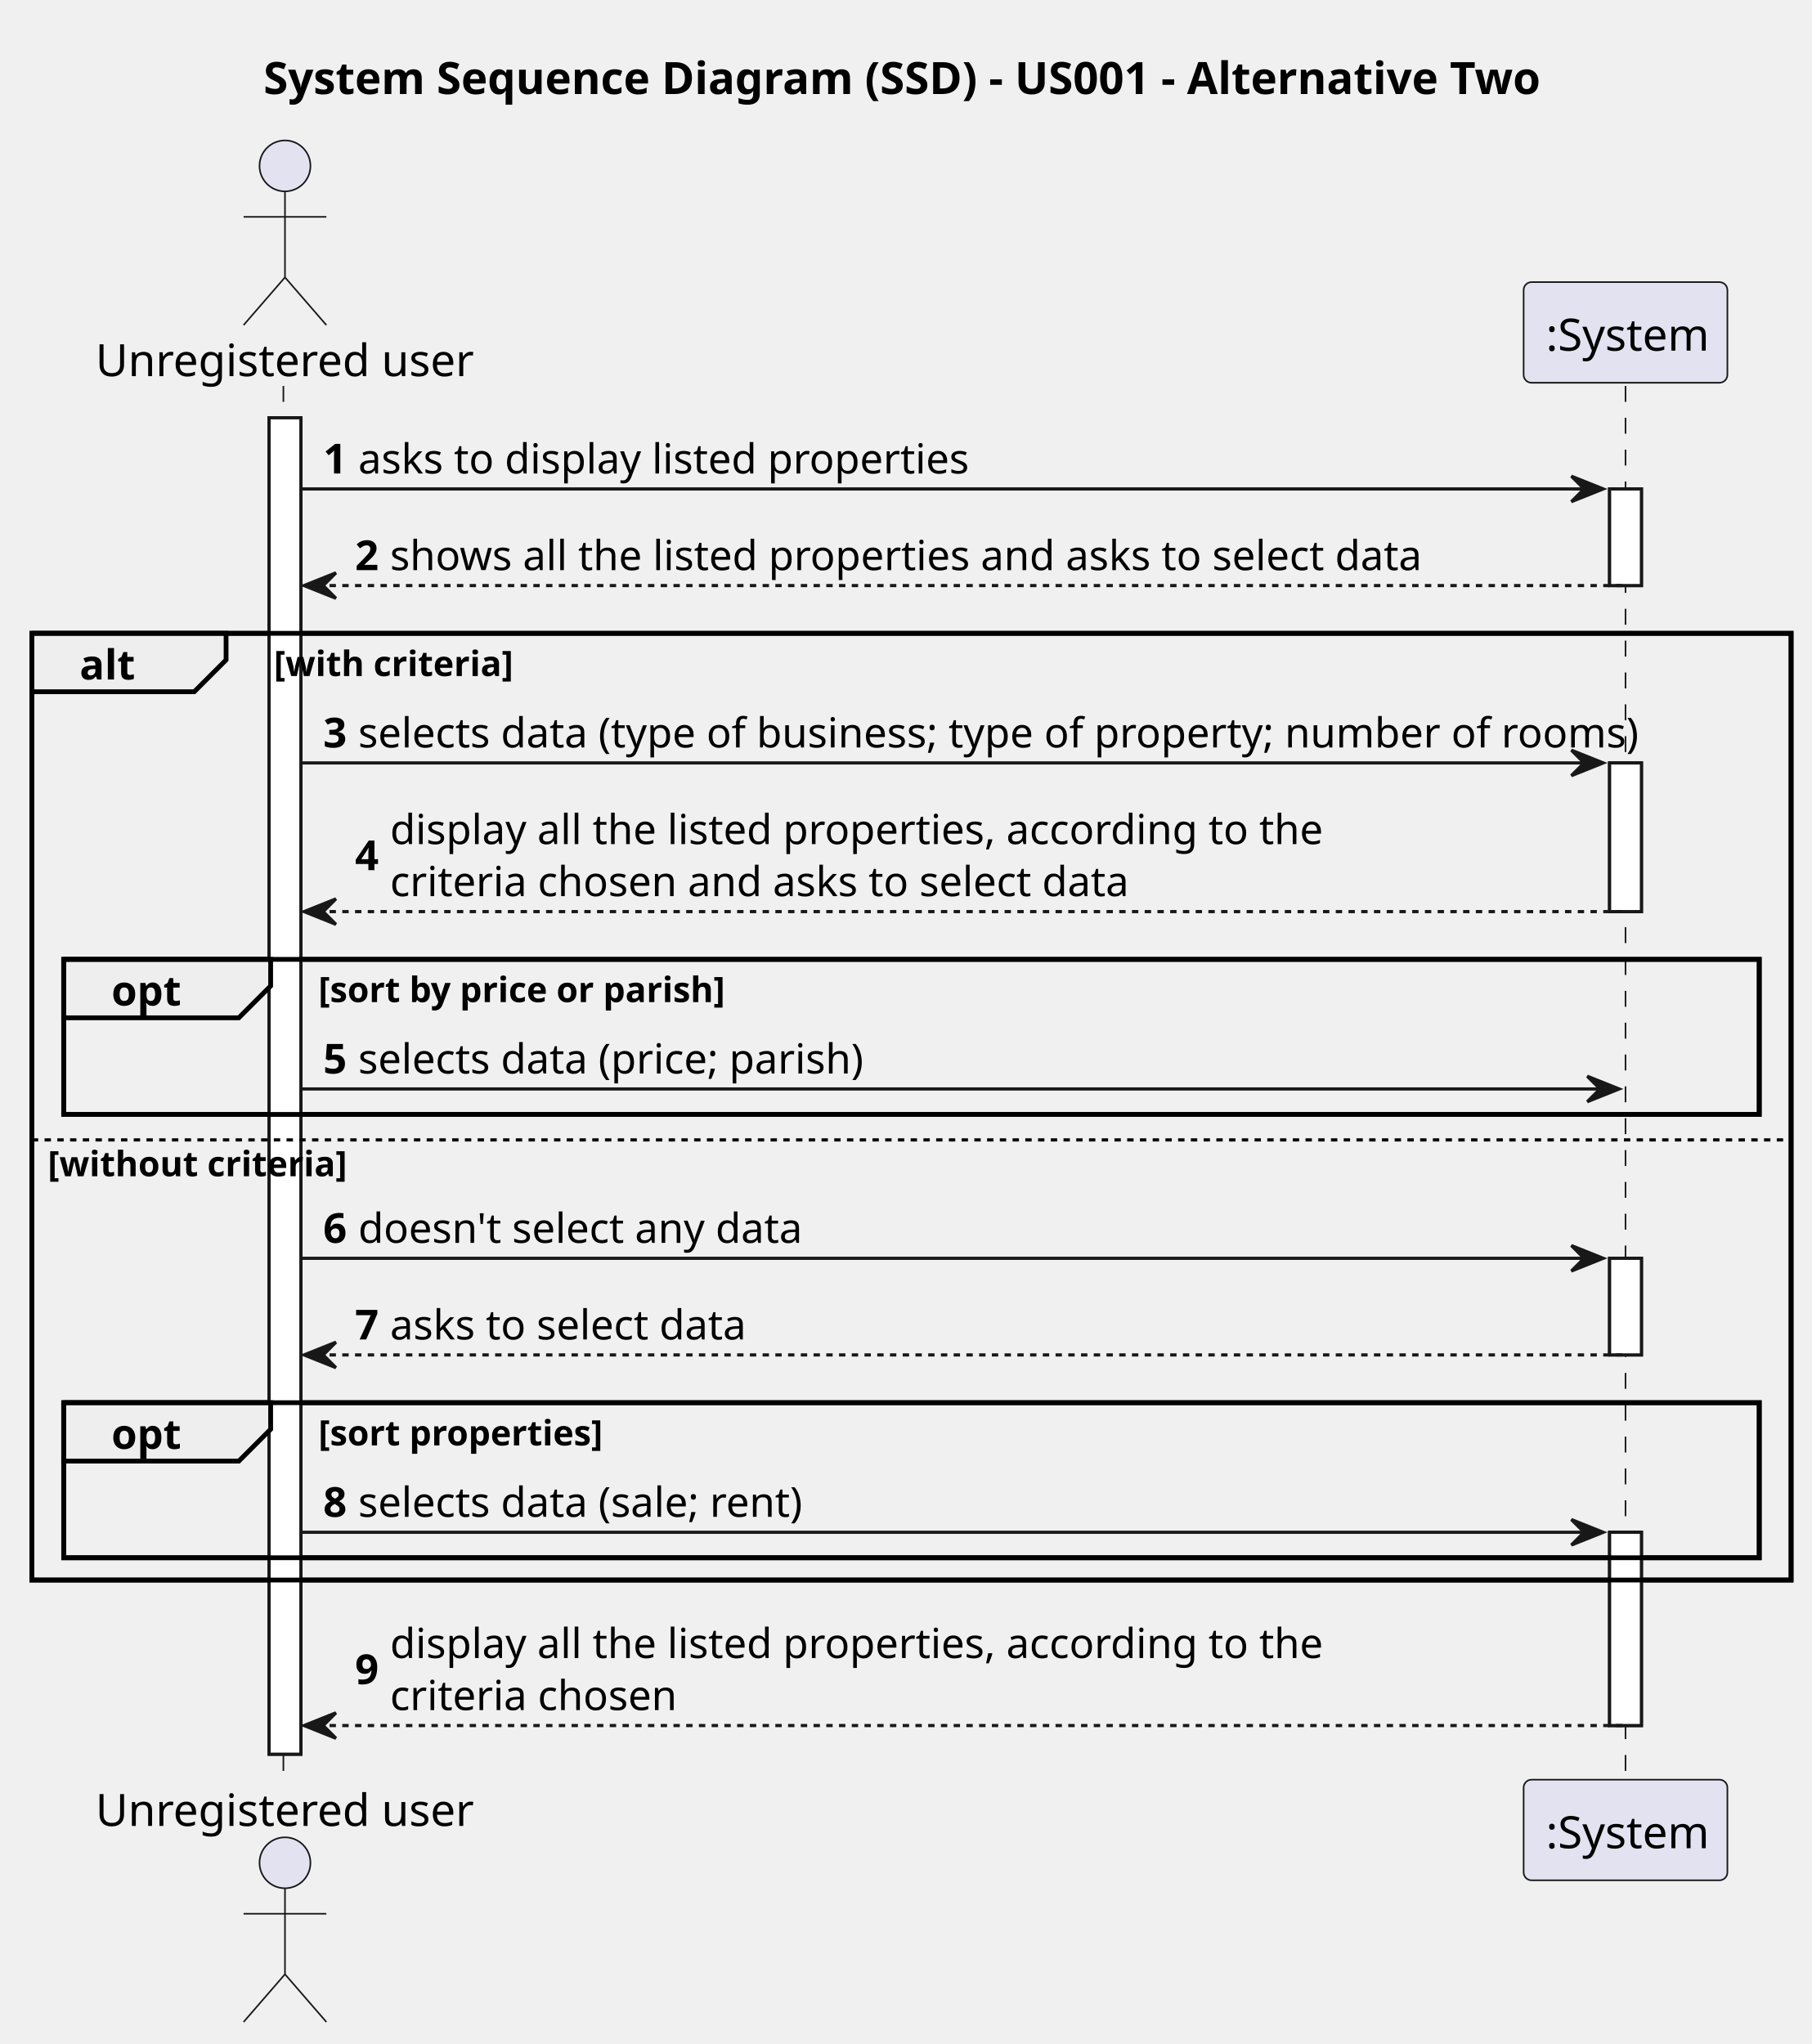
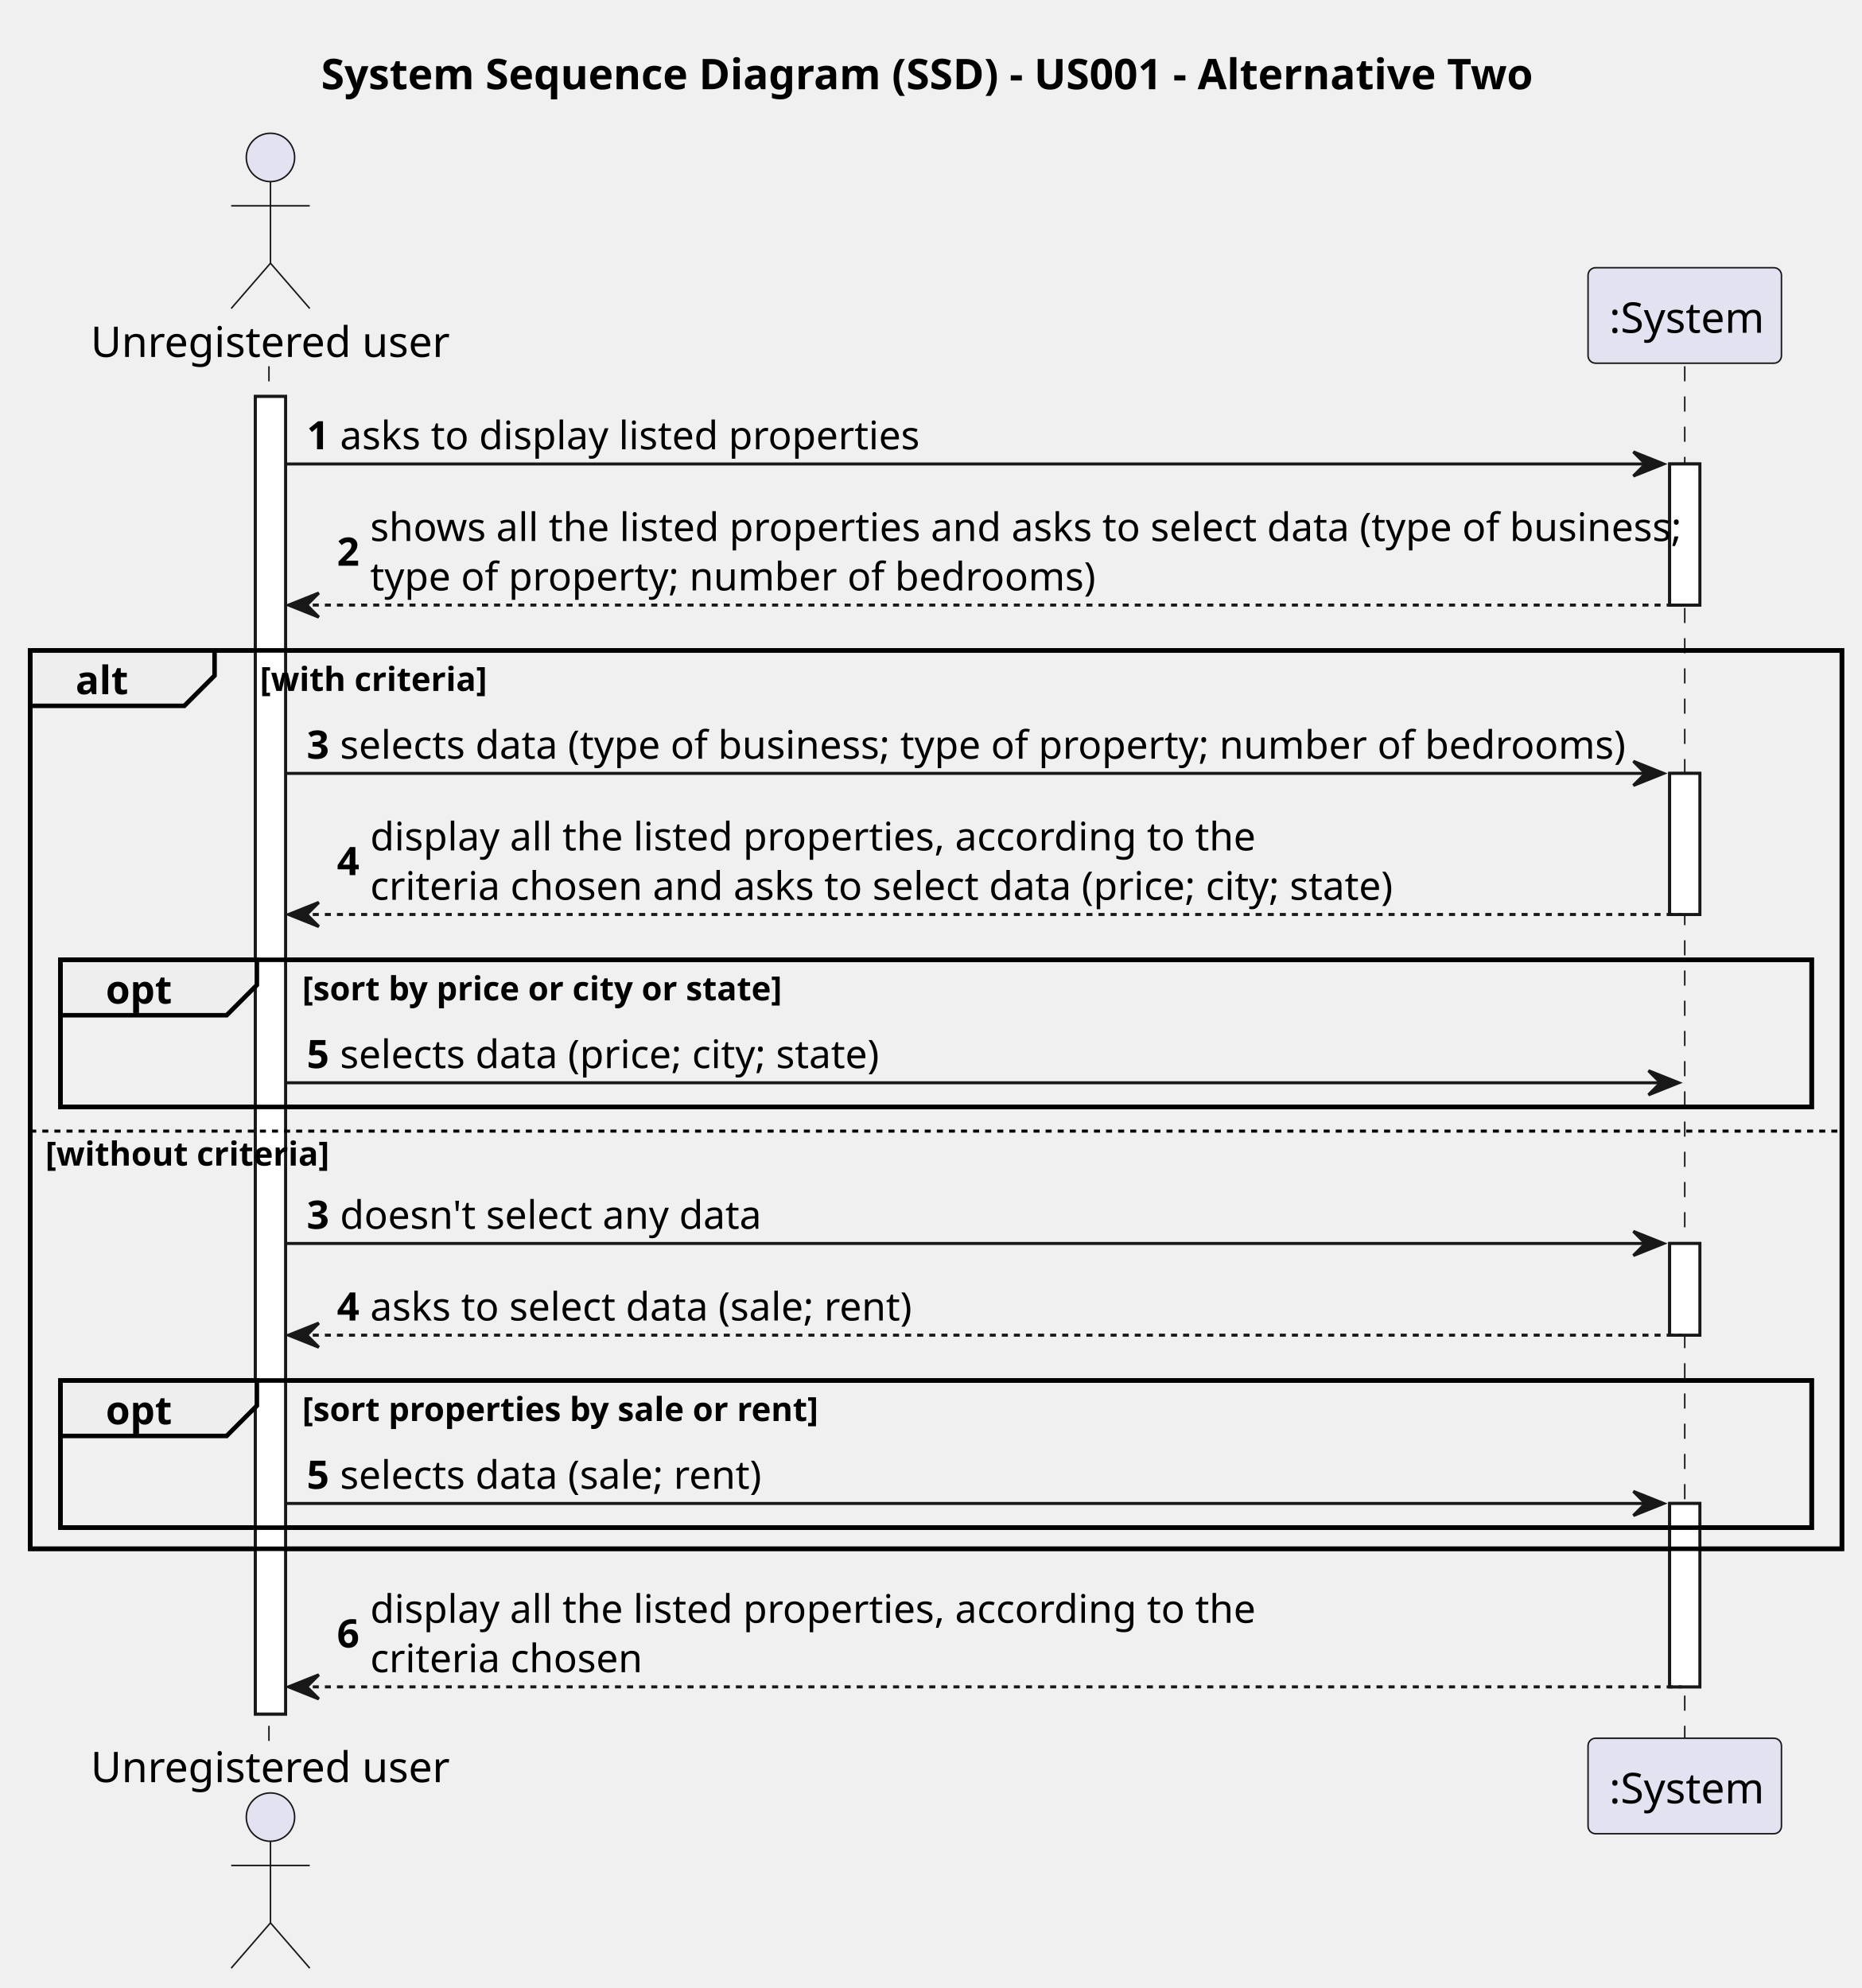
- <svg xmlns="http://www.w3.org/2000/svg" contentStyleType="text/css" height="642px" preserveAspectRatio="none" style="width:569px;height:642px;background:#FFFFFF;" version="1.1" viewBox="0 0 569 642" width="569px" zoomAndPan="magnify">
+ <svg xmlns="http://www.w3.org/2000/svg" contentStyleType="text/css" height="658px" preserveAspectRatio="none" style="width:616px;height:658px;background:#FFFFFF;" version="1.1" viewBox="0 0 616 658" width="616px" zoomAndPan="magnify">
  <defs />
  <g>
-     <text fill="#000000" font-family="sans-serif" font-size="14" font-weight="bold" lengthAdjust="spacing" textLength="406" x="82.75" y="29.533">System Sequence Diagram (SSD) - US001 - Alternative Two</text>
-     <rect fill="#FFFFFF" height="419.758" style="stroke:#181818;stroke-width:1.0;" width="10" x="84.5" y="131.219" />
-     <rect fill="#FFFFFF" height="30.352" style="stroke:#181818;stroke-width:1.0;" width="10" x="505.5" y="153.57" />
-     <rect fill="#FFFFFF" height="46.703" style="stroke:#181818;stroke-width:1.0;" width="10" x="505.5" y="239.625" />
-     <rect fill="#FFFFFF" height="30.352" style="stroke:#181818;stroke-width:1.0;" width="10" x="505.5" y="395.219" />
-     <rect fill="#FFFFFF" height="60.703" style="stroke:#181818;stroke-width:1.0;" width="10" x="505.5" y="481.273" />
-     <rect fill="none" height="297.352" style="stroke:#000000;stroke-width:1.5;" width="552.5" x="10" y="198.922" />
-     <rect fill="none" height="48.703" style="stroke:#000000;stroke-width:1.5;" width="532.5" x="20" y="301.328" />
-     <rect fill="none" height="48.703" style="stroke:#000000;stroke-width:1.5;" width="532.5" x="20" y="440.57" />
-     <line style="stroke:#181818;stroke-width:0.5;stroke-dasharray:5.0,5.0;" x1="89" x2="89" y1="121.219" y2="559.977" />
-     <line style="stroke:#181818;stroke-width:0.5;stroke-dasharray:5.0,5.0;" x1="510.5" x2="510.5" y1="121.219" y2="559.977" />
+     <text fill="#000000" font-family="sans-serif" font-size="14" font-weight="bold" lengthAdjust="spacing" textLength="406" x="106.25" y="29.533">System Sequence Diagram (SSD) - US001 - Alternative Two</text>
+     <rect fill="#FFFFFF" height="436.109" style="stroke:#181818;stroke-width:1.0;" width="10" x="84.5" y="131.219" />
+     <rect fill="#FFFFFF" height="46.703" style="stroke:#181818;stroke-width:1.0;" width="10" x="552.5" y="153.57" />
+     <rect fill="#FFFFFF" height="46.703" style="stroke:#181818;stroke-width:1.0;" width="10" x="552.5" y="255.977" />
+     <rect fill="#FFFFFF" height="30.352" style="stroke:#181818;stroke-width:1.0;" width="10" x="552.5" y="411.57" />
+     <rect fill="#FFFFFF" height="60.703" style="stroke:#181818;stroke-width:1.0;" width="10" x="552.5" y="497.625" />
+     <rect fill="none" height="297.352" style="stroke:#000000;stroke-width:1.5;" width="599.5" x="10" y="215.273" />
+     <rect fill="none" height="48.703" style="stroke:#000000;stroke-width:1.5;" width="579.5" x="20" y="317.68" />
+     <rect fill="none" height="48.703" style="stroke:#000000;stroke-width:1.5;" width="579.5" x="20" y="456.922" />
+     <line style="stroke:#181818;stroke-width:0.5;stroke-dasharray:5.0,5.0;" x1="89" x2="89" y1="121.219" y2="576.328" />
+     <line style="stroke:#181818;stroke-width:0.5;stroke-dasharray:5.0,5.0;" x1="557.5" x2="557.5" y1="121.219" y2="576.328" />
    <text fill="#000000" font-family="sans-serif" font-size="14" lengthAdjust="spacing" textLength="113" x="30" y="118.143">Unregistered user</text>
    <ellipse cx="89.5" cy="52.109" fill="#E2E2F0" rx="8" ry="8" style="stroke:#181818;stroke-width:0.5;" />
    <path d="M89.5,60.109 L89.5,87.109 M76.5,68.109 L102.5,68.109 M89.5,87.109 L76.5,102.109 M89.5,87.109 L102.5,102.109 " fill="none" style="stroke:#181818;stroke-width:0.5;" />
-     <text fill="#000000" font-family="sans-serif" font-size="14" lengthAdjust="spacing" textLength="113" x="30" y="573.51">Unregistered user</text>
-     <ellipse cx="89.5" cy="585.086" fill="#E2E2F0" rx="8" ry="8" style="stroke:#181818;stroke-width:0.5;" />
-     <path d="M89.5,593.086 L89.5,620.086 M76.5,601.086 L102.5,601.086 M89.5,620.086 L76.5,635.086 M89.5,620.086 L102.5,635.086 " fill="none" style="stroke:#181818;stroke-width:0.5;" />
-     <rect fill="#E2E2F0" height="31.609" rx="2.5" ry="2.5" style="stroke:#181818;stroke-width:0.5;" width="64" x="478.5" y="88.609" />
-     <text fill="#000000" font-family="sans-serif" font-size="14" lengthAdjust="spacing" textLength="50" x="485.5" y="110.143">:System</text>
-     <rect fill="#E2E2F0" height="31.609" rx="2.5" ry="2.5" style="stroke:#181818;stroke-width:0.5;" width="64" x="478.5" y="558.977" />
-     <text fill="#000000" font-family="sans-serif" font-size="14" lengthAdjust="spacing" textLength="50" x="485.5" y="580.51">:System</text>
-     <rect fill="#FFFFFF" height="419.758" style="stroke:#181818;stroke-width:1.0;" width="10" x="84.5" y="131.219" />
-     <rect fill="#FFFFFF" height="30.352" style="stroke:#181818;stroke-width:1.0;" width="10" x="505.5" y="153.57" />
-     <rect fill="#FFFFFF" height="46.703" style="stroke:#181818;stroke-width:1.0;" width="10" x="505.5" y="239.625" />
-     <rect fill="#FFFFFF" height="30.352" style="stroke:#181818;stroke-width:1.0;" width="10" x="505.5" y="395.219" />
-     <rect fill="#FFFFFF" height="60.703" style="stroke:#181818;stroke-width:1.0;" width="10" x="505.5" y="481.273" />
-     <polygon fill="#181818" points="493.5,149.57,503.5,153.57,493.5,157.57,497.5,153.57" style="stroke:#181818;stroke-width:1.0;" />
-     <line style="stroke:#181818;stroke-width:1.0;" x1="94.5" x2="499.5" y1="153.57" y2="153.57" />
+     <text fill="#000000" font-family="sans-serif" font-size="14" lengthAdjust="spacing" textLength="113" x="30" y="589.861">Unregistered user</text>
+     <ellipse cx="89.5" cy="601.438" fill="#E2E2F0" rx="8" ry="8" style="stroke:#181818;stroke-width:0.5;" />
+     <path d="M89.5,609.438 L89.5,636.438 M76.5,617.438 L102.5,617.438 M89.5,636.438 L76.5,651.438 M89.5,636.438 L102.5,651.438 " fill="none" style="stroke:#181818;stroke-width:0.5;" />
+     <rect fill="#E2E2F0" height="31.609" rx="2.5" ry="2.5" style="stroke:#181818;stroke-width:0.5;" width="64" x="525.5" y="88.609" />
+     <text fill="#000000" font-family="sans-serif" font-size="14" lengthAdjust="spacing" textLength="50" x="532.5" y="110.143">:System</text>
+     <rect fill="#E2E2F0" height="31.609" rx="2.5" ry="2.5" style="stroke:#181818;stroke-width:0.5;" width="64" x="525.5" y="575.328" />
+     <text fill="#000000" font-family="sans-serif" font-size="14" lengthAdjust="spacing" textLength="50" x="532.5" y="596.861">:System</text>
+     <rect fill="#FFFFFF" height="436.109" style="stroke:#181818;stroke-width:1.0;" width="10" x="84.5" y="131.219" />
+     <rect fill="#FFFFFF" height="46.703" style="stroke:#181818;stroke-width:1.0;" width="10" x="552.5" y="153.57" />
+     <rect fill="#FFFFFF" height="46.703" style="stroke:#181818;stroke-width:1.0;" width="10" x="552.5" y="255.977" />
+     <rect fill="#FFFFFF" height="30.352" style="stroke:#181818;stroke-width:1.0;" width="10" x="552.5" y="411.57" />
+     <rect fill="#FFFFFF" height="60.703" style="stroke:#181818;stroke-width:1.0;" width="10" x="552.5" y="497.625" />
+     <polygon fill="#181818" points="540.5,149.57,550.5,153.57,540.5,157.57,544.5,153.57" style="stroke:#181818;stroke-width:1.0;" />
+     <line style="stroke:#181818;stroke-width:1.0;" x1="94.5" x2="546.5" y1="153.57" y2="153.57" />
    <text fill="#000000" font-family="sans-serif" font-size="13" font-weight="bold" lengthAdjust="spacing" textLength="7" x="101.5" y="148.714">1</text>
    <text fill="#000000" font-family="sans-serif" font-size="13" lengthAdjust="spacing" textLength="184" x="112.5" y="148.714">asks to display listed properties</text>
-     <polygon fill="#181818" points="105.5,179.922,95.5,183.922,105.5,187.922,101.5,183.922" style="stroke:#181818;stroke-width:1.0;" />
-     <line style="stroke:#181818;stroke-width:1.0;stroke-dasharray:2.0,2.0;" x1="99.5" x2="509.5" y1="183.922" y2="183.922" />
-     <text fill="#000000" font-family="sans-serif" font-size="13" font-weight="bold" lengthAdjust="spacing" textLength="7" x="111.5" y="179.065">2</text>
-     <text fill="#000000" font-family="sans-serif" font-size="13" lengthAdjust="spacing" textLength="312" x="122.5" y="179.065">shows all the listed properties and asks to select data</text>
-     <path d="M10,198.922 L71,198.922 L71,207.273 L61,217.273 L10,217.273 L10,198.922 " fill="#EEEEEE" style="stroke:#000000;stroke-width:1.5;" />
-     <rect fill="none" height="297.352" style="stroke:#000000;stroke-width:1.5;" width="552.5" x="10" y="198.922" />
-     <text fill="#000000" font-family="sans-serif" font-size="13" font-weight="bold" lengthAdjust="spacing" textLength="16" x="25" y="213.417">alt</text>
-     <text fill="#000000" font-family="sans-serif" font-size="11" font-weight="bold" lengthAdjust="spacing" textLength="74" x="86" y="212.341">[with criteria]</text>
-     <polygon fill="#181818" points="493.5,235.625,503.5,239.625,493.5,243.625,497.5,239.625" style="stroke:#181818;stroke-width:1.0;" />
-     <line style="stroke:#181818;stroke-width:1.0;" x1="94.5" x2="499.5" y1="239.625" y2="239.625" />
-     <text fill="#000000" font-family="sans-serif" font-size="13" font-weight="bold" lengthAdjust="spacing" textLength="7" x="101.5" y="234.769">3</text>
-     <text fill="#000000" font-family="sans-serif" font-size="13" lengthAdjust="spacing" textLength="381" x="112.5" y="234.769">selects data (type of business; type of property; number of rooms)</text>
-     <polygon fill="#181818" points="105.5,282.328,95.5,286.328,105.5,290.328,101.5,286.328" style="stroke:#181818;stroke-width:1.0;" />
-     <line style="stroke:#181818;stroke-width:1.0;stroke-dasharray:2.0,2.0;" x1="99.5" x2="509.5" y1="286.328" y2="286.328" />
-     <text fill="#000000" font-family="sans-serif" font-size="13" font-weight="bold" lengthAdjust="spacing" textLength="7" x="111.5" y="273.296">4</text>
-     <text fill="#000000" font-family="sans-serif" font-size="13" lengthAdjust="spacing" textLength="277" x="122.5" y="265.12">display all the listed properties, according to the</text>
-     <text fill="#000000" font-family="sans-serif" font-size="13" lengthAdjust="spacing" textLength="225" x="122.5" y="281.472">criteria chosen and asks to select data</text>
-     <path d="M20,301.328 L85,301.328 L85,309.68 L75,319.68 L20,319.68 L20,301.328 " fill="#EEEEEE" style="stroke:#000000;stroke-width:1.5;" />
-     <rect fill="none" height="48.703" style="stroke:#000000;stroke-width:1.5;" width="532.5" x="20" y="301.328" />
-     <text fill="#000000" font-family="sans-serif" font-size="13" font-weight="bold" lengthAdjust="spacing" textLength="20" x="35" y="315.823">opt</text>
-     <text fill="#000000" font-family="sans-serif" font-size="11" font-weight="bold" lengthAdjust="spacing" textLength="131" x="100" y="314.747">[sort by price or parish]</text>
-     <polygon fill="#181818" points="498.5,338.031,508.5,342.031,498.5,346.031,502.5,342.031" style="stroke:#181818;stroke-width:1.0;" />
-     <line style="stroke:#181818;stroke-width:1.0;" x1="94.5" x2="504.5" y1="342.031" y2="342.031" />
-     <text fill="#000000" font-family="sans-serif" font-size="13" font-weight="bold" lengthAdjust="spacing" textLength="7" x="101.5" y="337.175">5</text>
-     <text fill="#000000" font-family="sans-serif" font-size="13" lengthAdjust="spacing" textLength="154" x="112.5" y="337.175">selects data (price; parish)</text>
-     <line style="stroke:#000000;stroke-width:1.0;stroke-dasharray:2.0,2.0;" x1="10" x2="562.5" y1="358.031" y2="358.031" />
-     <text fill="#000000" font-family="sans-serif" font-size="11" font-weight="bold" lengthAdjust="spacing" textLength="92" x="15" y="369.45">[without criteria]</text>
-     <polygon fill="#181818" points="493.5,391.219,503.5,395.219,493.5,399.219,497.5,395.219" style="stroke:#181818;stroke-width:1.0;" />
-     <line style="stroke:#181818;stroke-width:1.0;" x1="94.5" x2="499.5" y1="395.219" y2="395.219" />
-     <text fill="#000000" font-family="sans-serif" font-size="13" font-weight="bold" lengthAdjust="spacing" textLength="7" x="101.5" y="390.362">6</text>
-     <text fill="#000000" font-family="sans-serif" font-size="13" lengthAdjust="spacing" textLength="134" x="112.5" y="390.362">doesn't select any data</text>
-     <polygon fill="#181818" points="105.5,421.57,95.5,425.57,105.5,429.57,101.5,425.57" style="stroke:#181818;stroke-width:1.0;" />
-     <line style="stroke:#181818;stroke-width:1.0;stroke-dasharray:2.0,2.0;" x1="99.5" x2="509.5" y1="425.57" y2="425.57" />
-     <text fill="#000000" font-family="sans-serif" font-size="13" font-weight="bold" lengthAdjust="spacing" textLength="7" x="111.5" y="420.714">7</text>
-     <text fill="#000000" font-family="sans-serif" font-size="13" lengthAdjust="spacing" textLength="111" x="122.5" y="420.714">asks to select data</text>
-     <path d="M20,440.57 L85,440.57 L85,448.922 L75,458.922 L20,458.922 L20,440.57 " fill="#EEEEEE" style="stroke:#000000;stroke-width:1.5;" />
-     <rect fill="none" height="48.703" style="stroke:#000000;stroke-width:1.5;" width="532.5" x="20" y="440.57" />
-     <text fill="#000000" font-family="sans-serif" font-size="13" font-weight="bold" lengthAdjust="spacing" textLength="20" x="35" y="455.065">opt</text>
-     <text fill="#000000" font-family="sans-serif" font-size="11" font-weight="bold" lengthAdjust="spacing" textLength="93" x="100" y="453.989">[sort properties]</text>
-     <polygon fill="#181818" points="493.5,477.273,503.5,481.273,493.5,485.273,497.5,481.273" style="stroke:#181818;stroke-width:1.0;" />
-     <line style="stroke:#181818;stroke-width:1.0;" x1="94.5" x2="499.5" y1="481.273" y2="481.273" />
-     <text fill="#000000" font-family="sans-serif" font-size="13" font-weight="bold" lengthAdjust="spacing" textLength="7" x="101.5" y="476.417">8</text>
-     <text fill="#000000" font-family="sans-serif" font-size="13" lengthAdjust="spacing" textLength="137" x="112.5" y="476.417">selects data (sale; rent)</text>
-     <polygon fill="#181818" points="105.5,537.977,95.5,541.977,105.5,545.977,101.5,541.977" style="stroke:#181818;stroke-width:1.0;" />
-     <line style="stroke:#181818;stroke-width:1.0;stroke-dasharray:2.0,2.0;" x1="99.5" x2="509.5" y1="541.977" y2="541.977" />
-     <text fill="#000000" font-family="sans-serif" font-size="13" font-weight="bold" lengthAdjust="spacing" textLength="7" x="111.5" y="528.944">9</text>
-     <text fill="#000000" font-family="sans-serif" font-size="13" lengthAdjust="spacing" textLength="277" x="122.5" y="520.769">display all the listed properties, according to the</text>
-     <text fill="#000000" font-family="sans-serif" font-size="13" lengthAdjust="spacing" textLength="85" x="122.5" y="537.12">criteria chosen</text>
+     <polygon fill="#181818" points="105.5,196.273,95.5,200.273,105.5,204.273,101.5,200.273" style="stroke:#181818;stroke-width:1.0;" />
+     <line style="stroke:#181818;stroke-width:1.0;stroke-dasharray:2.0,2.0;" x1="99.5" x2="556.5" y1="200.273" y2="200.273" />
+     <text fill="#000000" font-family="sans-serif" font-size="13" font-weight="bold" lengthAdjust="spacing" textLength="7" x="111.5" y="187.241">2</text>
+     <text fill="#000000" font-family="sans-serif" font-size="13" lengthAdjust="spacing" textLength="419" x="122.5" y="179.065">shows all the listed properties and asks to select data (type of business;</text>
+     <text fill="#000000" font-family="sans-serif" font-size="13" lengthAdjust="spacing" textLength="220" x="122.5" y="195.417">type of property; number of bedrooms)</text>
+     <path d="M10,215.273 L71,215.273 L71,223.625 L61,233.625 L10,233.625 L10,215.273 " fill="#EEEEEE" style="stroke:#000000;stroke-width:1.5;" />
+     <rect fill="none" height="297.352" style="stroke:#000000;stroke-width:1.5;" width="599.5" x="10" y="215.273" />
+     <text fill="#000000" font-family="sans-serif" font-size="13" font-weight="bold" lengthAdjust="spacing" textLength="16" x="25" y="229.769">alt</text>
+     <text fill="#000000" font-family="sans-serif" font-size="11" font-weight="bold" lengthAdjust="spacing" textLength="74" x="86" y="228.692">[with criteria]</text>
+     <polygon fill="#181818" points="540.5,251.977,550.5,255.977,540.5,259.977,544.5,255.977" style="stroke:#181818;stroke-width:1.0;" />
+     <line style="stroke:#181818;stroke-width:1.0;" x1="94.5" x2="546.5" y1="255.977" y2="255.977" />
+     <text fill="#000000" font-family="sans-serif" font-size="13" font-weight="bold" lengthAdjust="spacing" textLength="7" x="101.5" y="251.12">3</text>
+     <text fill="#000000" font-family="sans-serif" font-size="13" lengthAdjust="spacing" textLength="402" x="112.5" y="251.12">selects data (type of business; type of property; number of bedrooms)</text>
+     <polygon fill="#181818" points="105.5,298.68,95.5,302.68,105.5,306.68,101.5,302.68" style="stroke:#181818;stroke-width:1.0;" />
+     <line style="stroke:#181818;stroke-width:1.0;stroke-dasharray:2.0,2.0;" x1="99.5" x2="556.5" y1="302.68" y2="302.68" />
+     <text fill="#000000" font-family="sans-serif" font-size="13" font-weight="bold" lengthAdjust="spacing" textLength="7" x="111.5" y="289.647">4</text>
+     <text fill="#000000" font-family="sans-serif" font-size="13" lengthAdjust="spacing" textLength="277" x="122.5" y="281.472">display all the listed properties, according to the</text>
+     <text fill="#000000" font-family="sans-serif" font-size="13" lengthAdjust="spacing" textLength="331" x="122.5" y="297.823">criteria chosen and asks to select data (price; city; state)</text>
+     <path d="M20,317.68 L85,317.68 L85,326.031 L75,336.031 L20,336.031 L20,317.68 " fill="#EEEEEE" style="stroke:#000000;stroke-width:1.5;" />
+     <rect fill="none" height="48.703" style="stroke:#000000;stroke-width:1.5;" width="579.5" x="20" y="317.68" />
+     <text fill="#000000" font-family="sans-serif" font-size="13" font-weight="bold" lengthAdjust="spacing" textLength="20" x="35" y="332.175">opt</text>
+     <text fill="#000000" font-family="sans-serif" font-size="11" font-weight="bold" lengthAdjust="spacing" textLength="161" x="100" y="331.099">[sort by price or city or state]</text>
+     <polygon fill="#181818" points="545.5,354.383,555.5,358.383,545.5,362.383,549.5,358.383" style="stroke:#181818;stroke-width:1.0;" />
+     <line style="stroke:#181818;stroke-width:1.0;" x1="94.5" x2="551.5" y1="358.383" y2="358.383" />
+     <text fill="#000000" font-family="sans-serif" font-size="13" font-weight="bold" lengthAdjust="spacing" textLength="7" x="101.5" y="353.526">5</text>
+     <text fill="#000000" font-family="sans-serif" font-size="13" lengthAdjust="spacing" textLength="177" x="112.5" y="353.526">selects data (price; city; state)</text>
+     <line style="stroke:#000000;stroke-width:1.0;stroke-dasharray:2.0,2.0;" x1="10" x2="609.5" y1="374.383" y2="374.383" />
+     <text fill="#000000" font-family="sans-serif" font-size="11" font-weight="bold" lengthAdjust="spacing" textLength="92" x="15" y="385.802">[without criteria]</text>
+     <polygon fill="#181818" points="540.5,407.57,550.5,411.57,540.5,415.57,544.5,411.57" style="stroke:#181818;stroke-width:1.0;" />
+     <line style="stroke:#181818;stroke-width:1.0;" x1="94.5" x2="546.5" y1="411.57" y2="411.57" />
+     <text fill="#000000" font-family="sans-serif" font-size="13" font-weight="bold" lengthAdjust="spacing" textLength="7" x="101.5" y="406.714">3</text>
+     <text fill="#000000" font-family="sans-serif" font-size="13" lengthAdjust="spacing" textLength="134" x="112.5" y="406.714">doesn't select any data</text>
+     <polygon fill="#181818" points="105.5,437.922,95.5,441.922,105.5,445.922,101.5,441.922" style="stroke:#181818;stroke-width:1.0;" />
+     <line style="stroke:#181818;stroke-width:1.0;stroke-dasharray:2.0,2.0;" x1="99.5" x2="556.5" y1="441.922" y2="441.922" />
+     <text fill="#000000" font-family="sans-serif" font-size="13" font-weight="bold" lengthAdjust="spacing" textLength="7" x="111.5" y="437.065">4</text>
+     <text fill="#000000" font-family="sans-serif" font-size="13" lengthAdjust="spacing" textLength="177" x="122.5" y="437.065">asks to select data (sale; rent)</text>
+     <path d="M20,456.922 L85,456.922 L85,465.273 L75,475.273 L20,475.273 L20,456.922 " fill="#EEEEEE" style="stroke:#000000;stroke-width:1.5;" />
+     <rect fill="none" height="48.703" style="stroke:#000000;stroke-width:1.5;" width="579.5" x="20" y="456.922" />
+     <text fill="#000000" font-family="sans-serif" font-size="13" font-weight="bold" lengthAdjust="spacing" textLength="20" x="35" y="471.417">opt</text>
+     <text fill="#000000" font-family="sans-serif" font-size="11" font-weight="bold" lengthAdjust="spacing" textLength="176" x="100" y="470.341">[sort properties by sale or rent]</text>
+     <polygon fill="#181818" points="540.5,493.625,550.5,497.625,540.5,501.625,544.5,497.625" style="stroke:#181818;stroke-width:1.0;" />
+     <line style="stroke:#181818;stroke-width:1.0;" x1="94.5" x2="546.5" y1="497.625" y2="497.625" />
+     <text fill="#000000" font-family="sans-serif" font-size="13" font-weight="bold" lengthAdjust="spacing" textLength="7" x="101.5" y="492.769">5</text>
+     <text fill="#000000" font-family="sans-serif" font-size="13" lengthAdjust="spacing" textLength="137" x="112.5" y="492.769">selects data (sale; rent)</text>
+     <polygon fill="#181818" points="105.5,554.328,95.5,558.328,105.5,562.328,101.5,558.328" style="stroke:#181818;stroke-width:1.0;" />
+     <line style="stroke:#181818;stroke-width:1.0;stroke-dasharray:2.0,2.0;" x1="99.5" x2="556.5" y1="558.328" y2="558.328" />
+     <text fill="#000000" font-family="sans-serif" font-size="13" font-weight="bold" lengthAdjust="spacing" textLength="7" x="111.5" y="545.296">6</text>
+     <text fill="#000000" font-family="sans-serif" font-size="13" lengthAdjust="spacing" textLength="277" x="122.5" y="537.12">display all the listed properties, according to the</text>
+     <text fill="#000000" font-family="sans-serif" font-size="13" lengthAdjust="spacing" textLength="85" x="122.5" y="553.472">criteria chosen</text>
  </g>
</svg>
